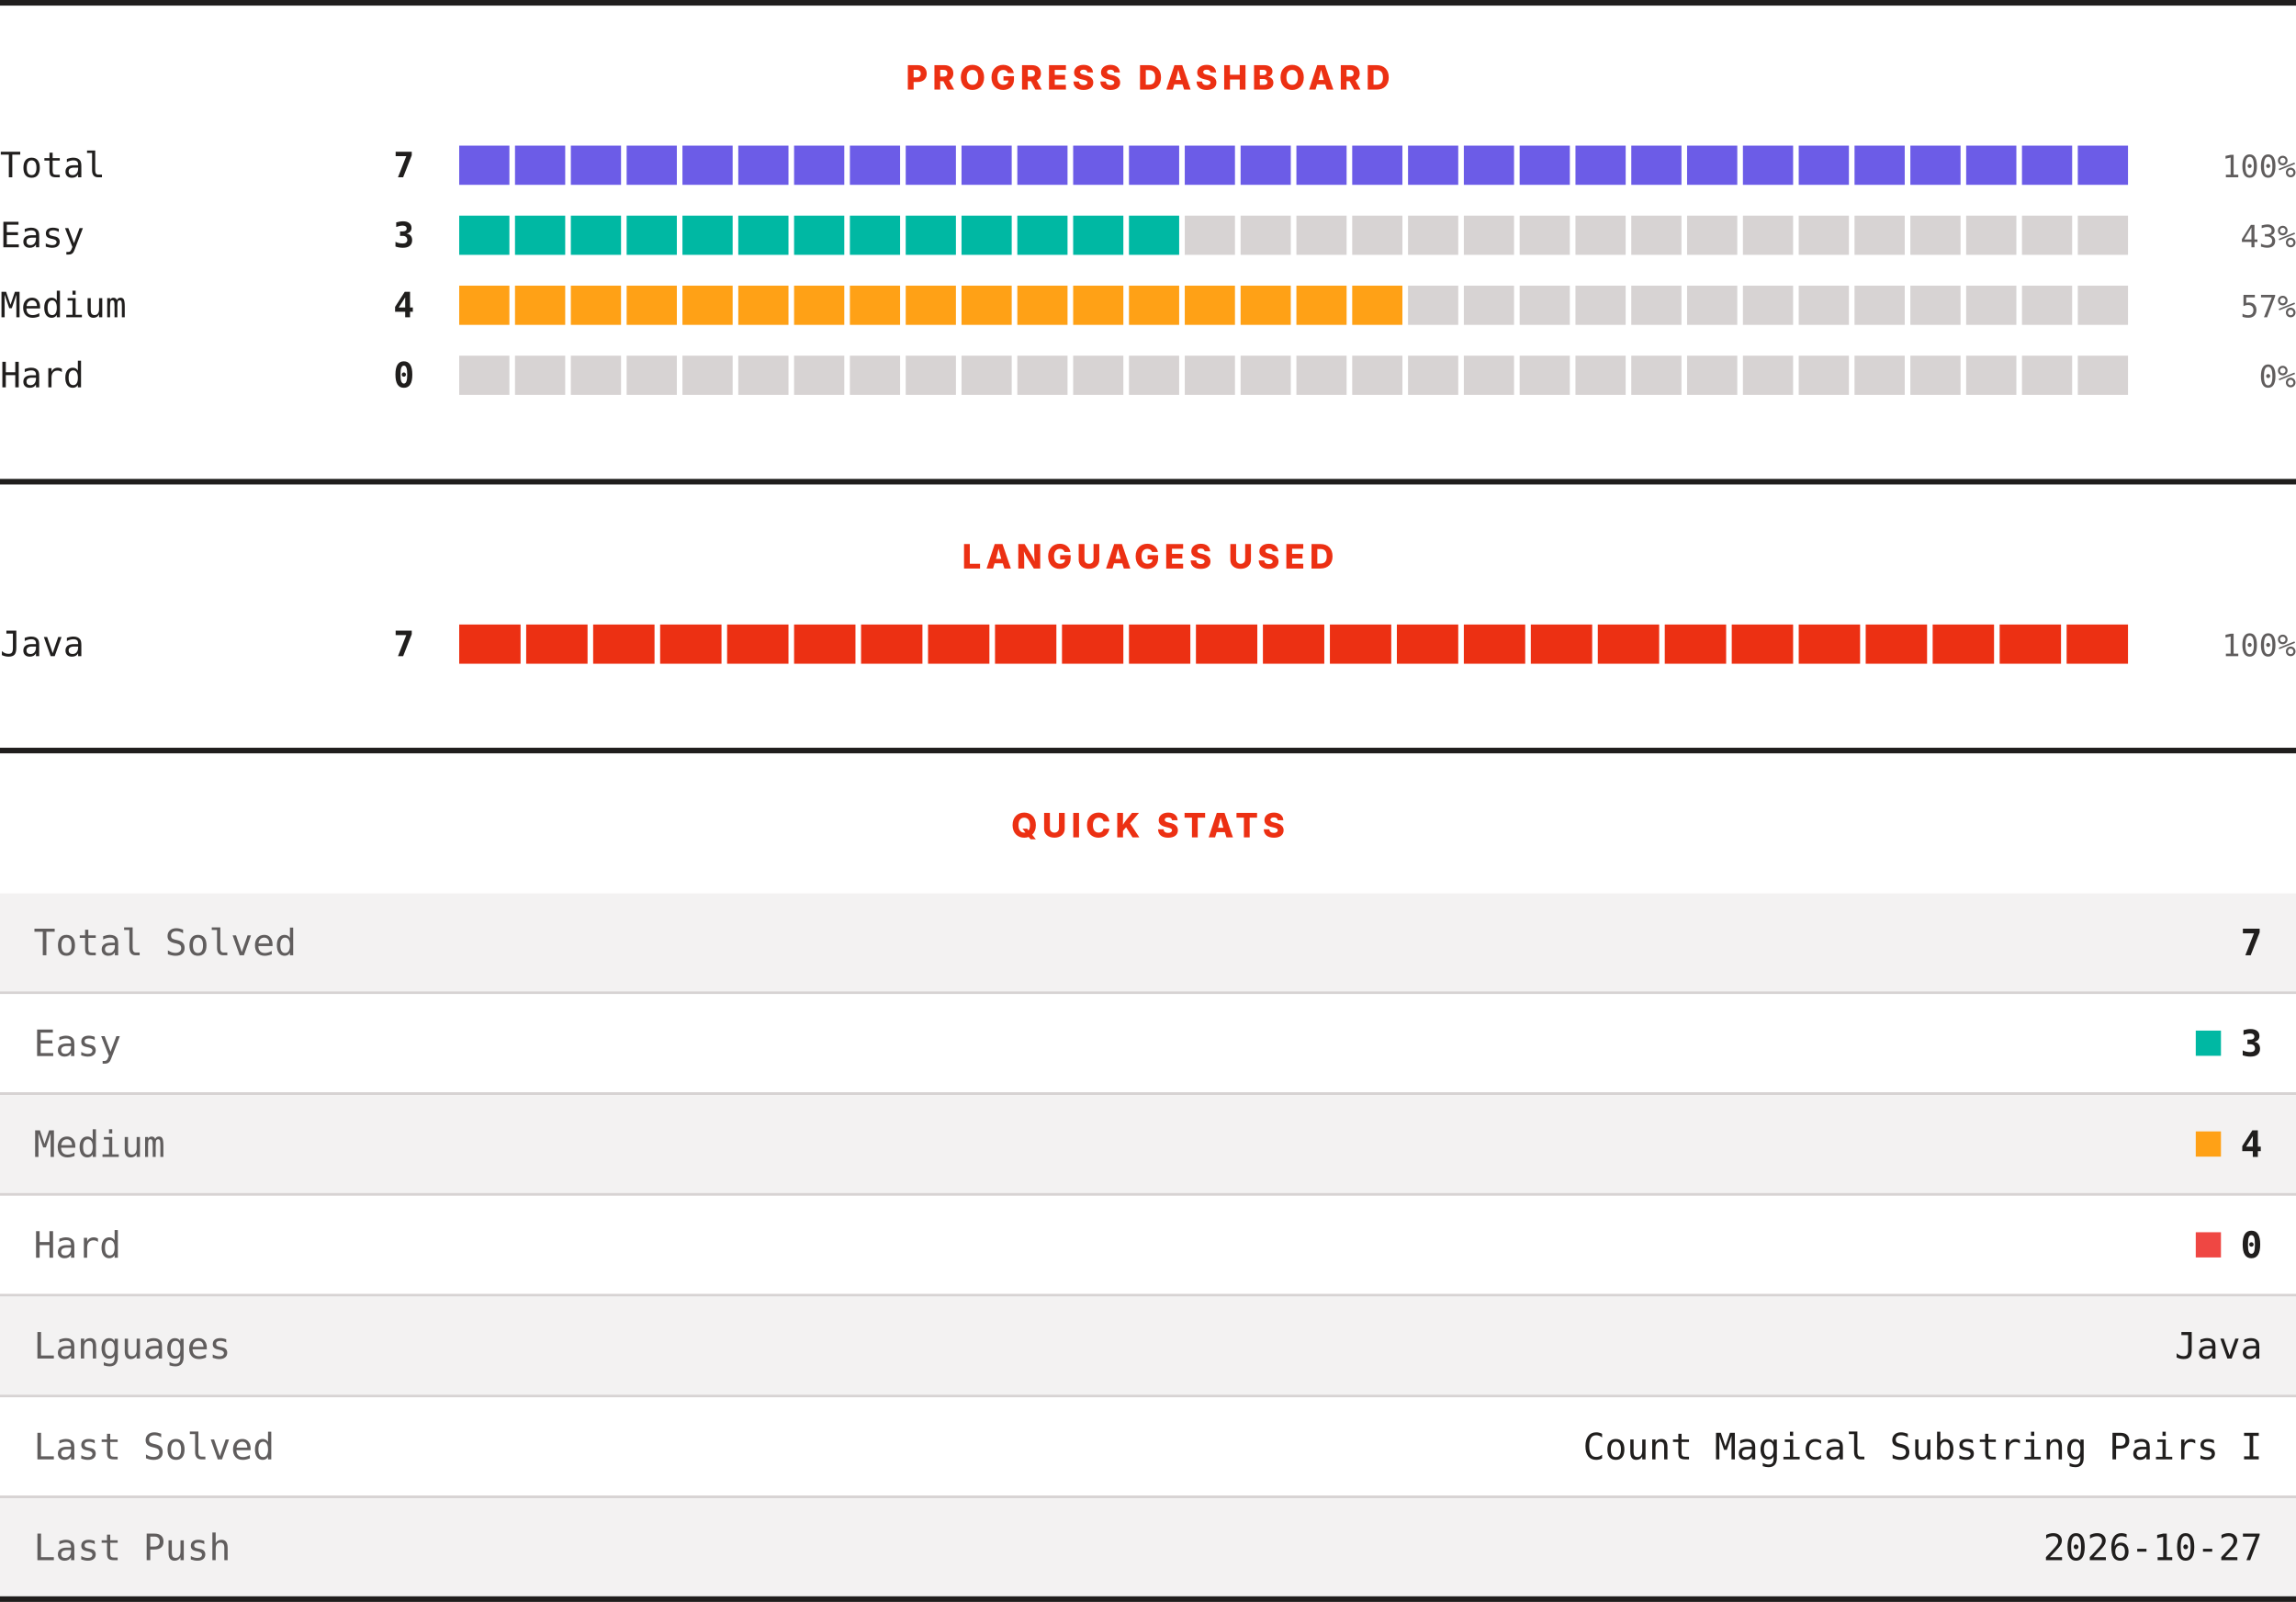
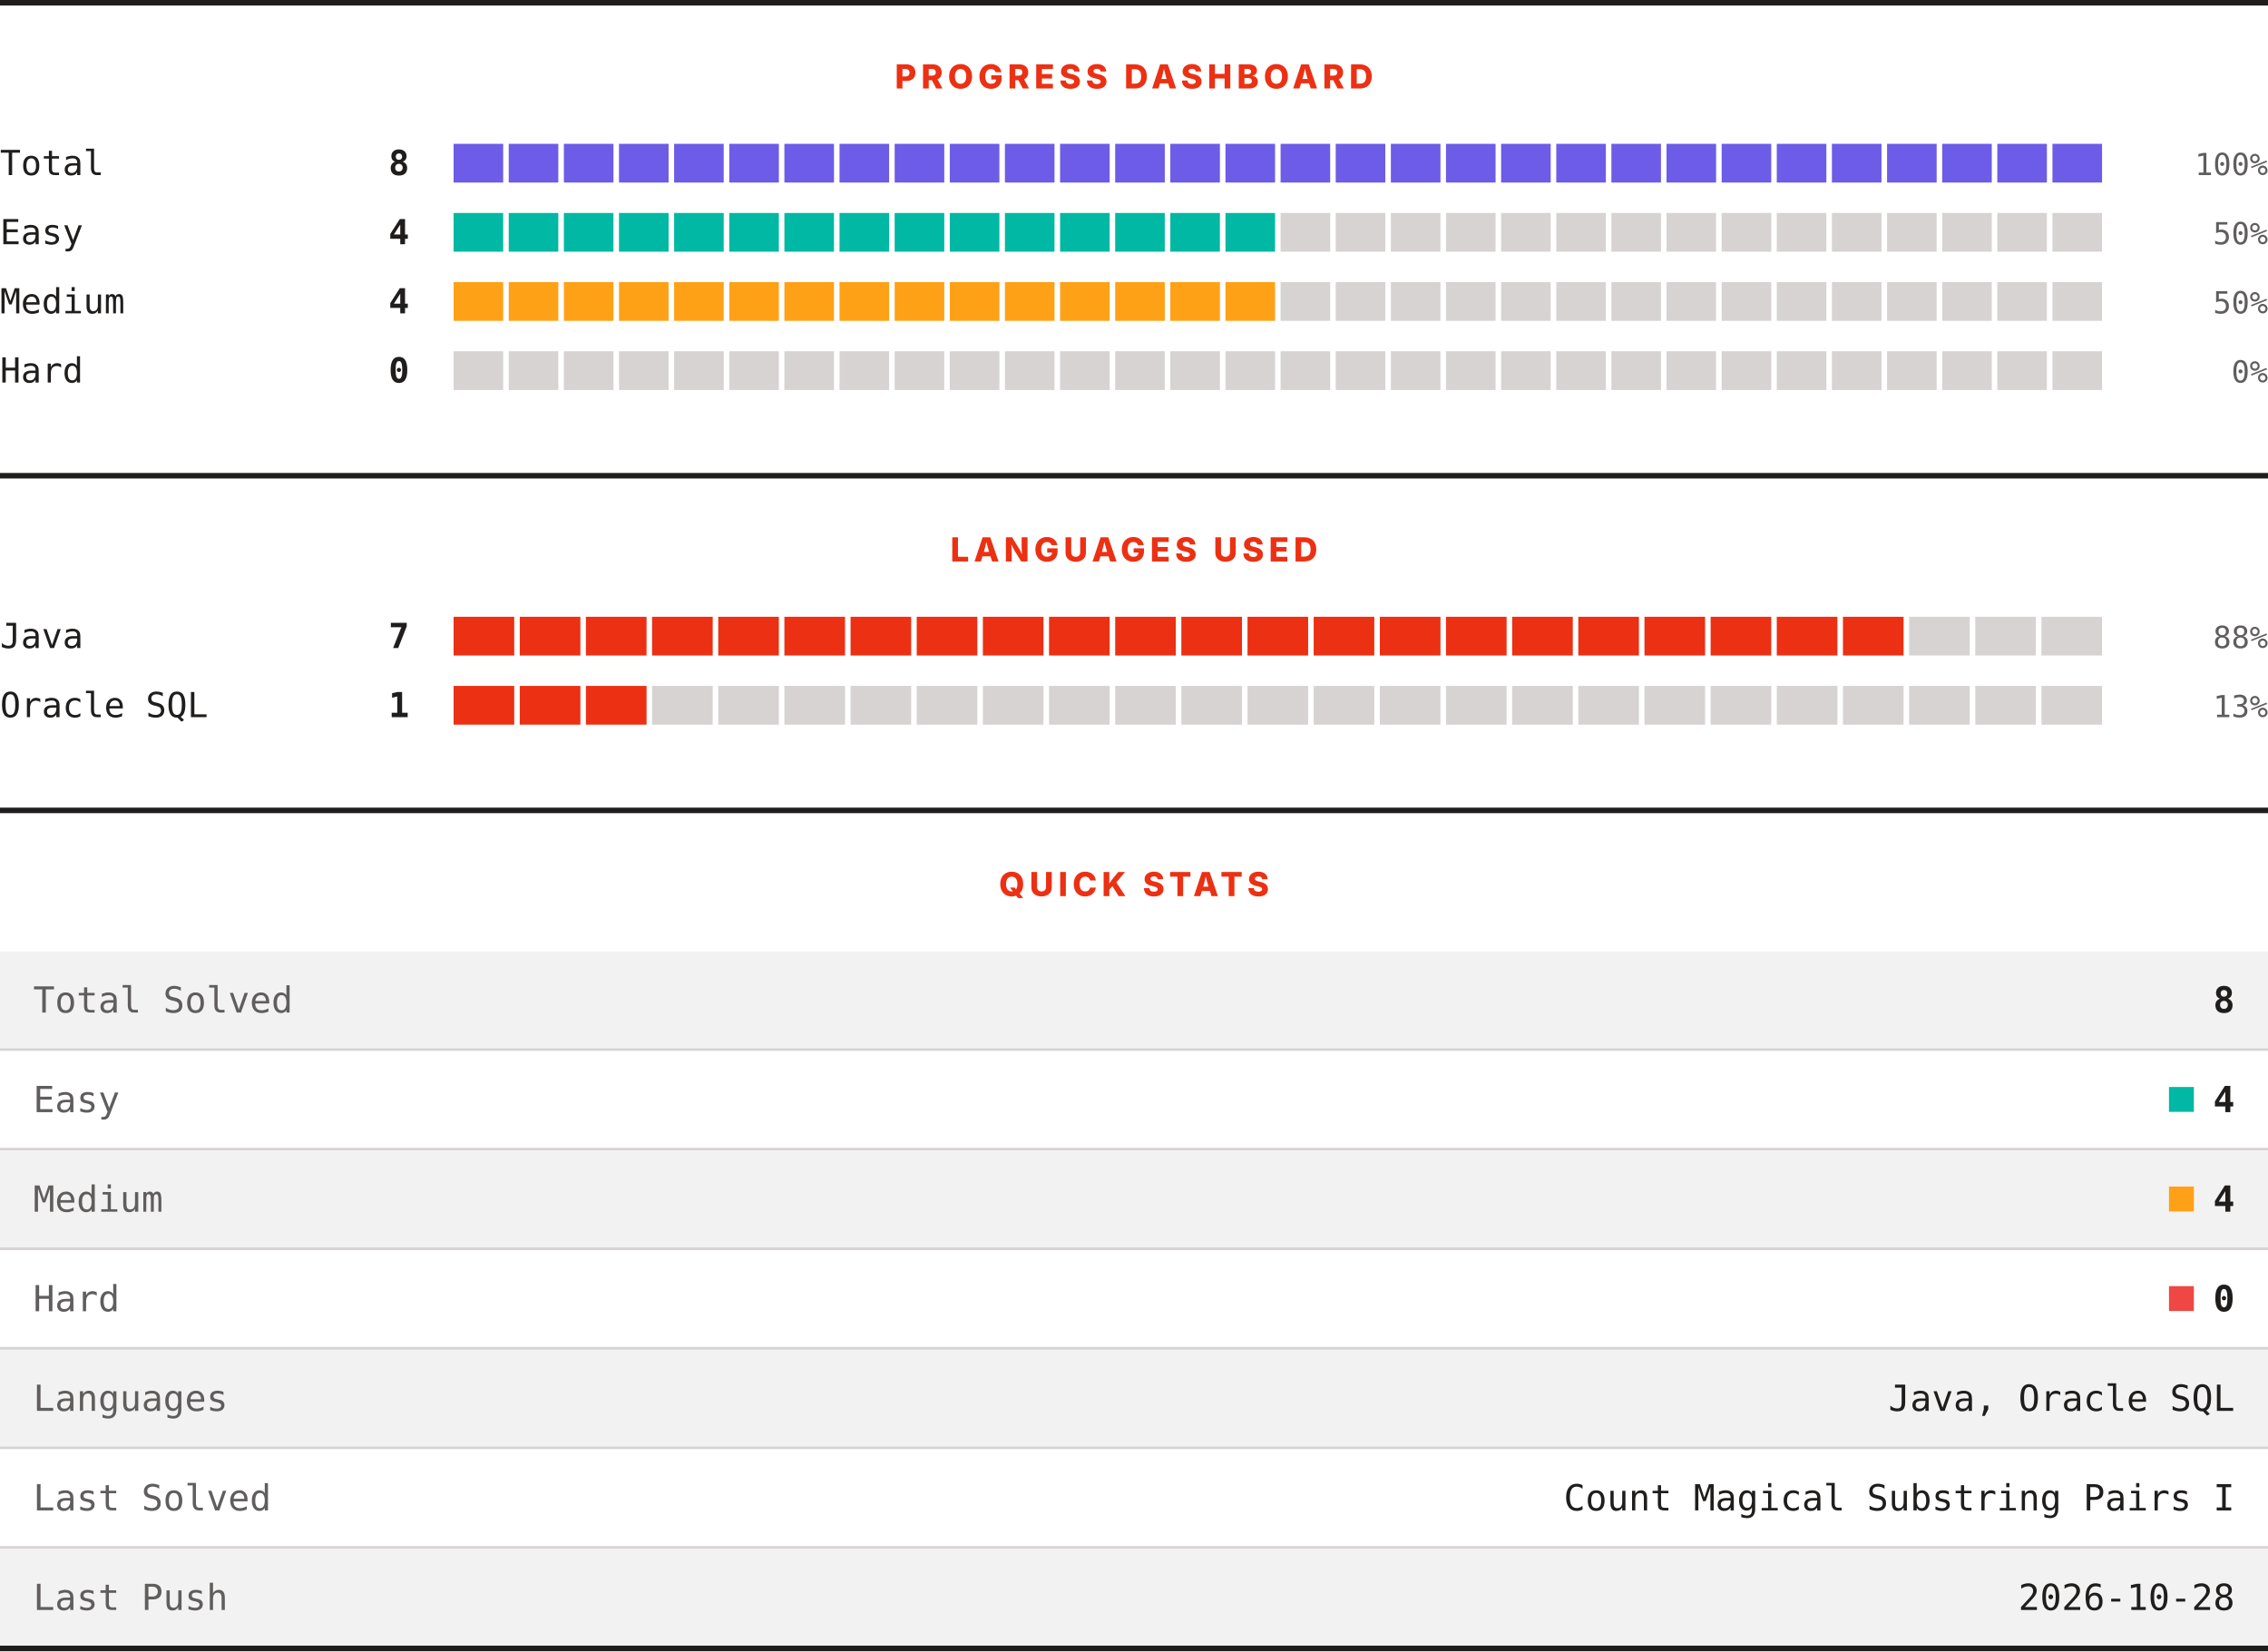
- <svg xmlns="http://www.w3.org/2000/svg" width="820" height="572" viewBox="0 0 820 572" role="img" aria-label="LeetCode progress, languages and quick stats">
-   <rect width="820" height="572" fill="#ffffff" />
+ <svg xmlns="http://www.w3.org/2000/svg" width="820" height="597" viewBox="0 0 820 597" role="img" aria-label="LeetCode progress, languages and quick stats">
+   <rect width="820" height="597" fill="#ffffff" />
  <rect x="0" y="0" width="820" height="2" fill="#201e1d" />
  <text x="410" y="32" text-anchor="middle" font-family="Archivo, system-ui, -apple-system, Segoe UI, sans-serif" font-size="12" font-weight="800" letter-spacing="1.68" fill="#ec3013">PROGRESS DASHBOARD</text>
  <text x="0" y="63.3" font-family="ui-monospace, SFMono-Regular, Menlo, Consolas, monospace" font-size="12.5" fill="#201e1d">Total</text>
-   <text x="148" y="63.3" text-anchor="end" font-family="ui-monospace, SFMono-Regular, Menlo, Consolas, monospace" font-size="12.5" font-weight="700" fill="#201e1d">7</text>
+   <text x="148" y="63.3" text-anchor="end" font-family="ui-monospace, SFMono-Regular, Menlo, Consolas, monospace" font-size="12.5" font-weight="700" fill="#201e1d">8</text>
  <rect x="164.00" y="52" width="17.93" height="14" fill="#6c5ce7" />
  <rect x="183.93" y="52" width="17.93" height="14" fill="#6c5ce7" />
  <rect x="203.87" y="52" width="17.93" height="14" fill="#6c5ce7" />
  <rect x="223.80" y="52" width="17.93" height="14" fill="#6c5ce7" />
  <rect x="243.73" y="52" width="17.93" height="14" fill="#6c5ce7" />
  <rect x="263.67" y="52" width="17.93" height="14" fill="#6c5ce7" />
  <rect x="283.60" y="52" width="17.93" height="14" fill="#6c5ce7" />
  <rect x="303.53" y="52" width="17.93" height="14" fill="#6c5ce7" />
  <rect x="323.47" y="52" width="17.93" height="14" fill="#6c5ce7" />
  <rect x="343.40" y="52" width="17.93" height="14" fill="#6c5ce7" />
  <rect x="363.33" y="52" width="17.93" height="14" fill="#6c5ce7" />
  <rect x="383.27" y="52" width="17.93" height="14" fill="#6c5ce7" />
  <rect x="403.20" y="52" width="17.93" height="14" fill="#6c5ce7" />
  <rect x="423.13" y="52" width="17.93" height="14" fill="#6c5ce7" />
  <rect x="443.07" y="52" width="17.93" height="14" fill="#6c5ce7" />
  <rect x="463.00" y="52" width="17.93" height="14" fill="#6c5ce7" />
  <rect x="482.93" y="52" width="17.93" height="14" fill="#6c5ce7" />
  <rect x="502.87" y="52" width="17.93" height="14" fill="#6c5ce7" />
  <rect x="522.80" y="52" width="17.93" height="14" fill="#6c5ce7" />
  <rect x="542.73" y="52" width="17.93" height="14" fill="#6c5ce7" />
  <rect x="562.67" y="52" width="17.93" height="14" fill="#6c5ce7" />
  <rect x="582.60" y="52" width="17.93" height="14" fill="#6c5ce7" />
  <rect x="602.53" y="52" width="17.93" height="14" fill="#6c5ce7" />
  <rect x="622.47" y="52" width="17.93" height="14" fill="#6c5ce7" />
  <rect x="642.40" y="52" width="17.93" height="14" fill="#6c5ce7" />
  <rect x="662.33" y="52" width="17.93" height="14" fill="#6c5ce7" />
  <rect x="682.27" y="52" width="17.93" height="14" fill="#6c5ce7" />
  <rect x="702.20" y="52" width="17.93" height="14" fill="#6c5ce7" />
  <rect x="722.13" y="52" width="17.93" height="14" fill="#6c5ce7" />
  <rect x="742.07" y="52" width="17.93" height="14" fill="#6c5ce7" />
  <text x="820" y="63.3" text-anchor="end" font-family="ui-monospace, SFMono-Regular, Menlo, Consolas, monospace" font-size="11" fill="#605d5d">100%</text>
  <text x="0" y="88.3" font-family="ui-monospace, SFMono-Regular, Menlo, Consolas, monospace" font-size="12.5" fill="#201e1d">Easy</text>
-   <text x="148" y="88.3" text-anchor="end" font-family="ui-monospace, SFMono-Regular, Menlo, Consolas, monospace" font-size="12.5" font-weight="700" fill="#201e1d">3</text>
+   <text x="148" y="88.3" text-anchor="end" font-family="ui-monospace, SFMono-Regular, Menlo, Consolas, monospace" font-size="12.5" font-weight="700" fill="#201e1d">4</text>
  <rect x="164.00" y="77" width="17.93" height="14" fill="#00b8a3" />
  <rect x="183.93" y="77" width="17.93" height="14" fill="#00b8a3" />
  <rect x="203.87" y="77" width="17.93" height="14" fill="#00b8a3" />
  <rect x="223.80" y="77" width="17.93" height="14" fill="#00b8a3" />
  <rect x="243.73" y="77" width="17.93" height="14" fill="#00b8a3" />
  <rect x="263.67" y="77" width="17.93" height="14" fill="#00b8a3" />
  <rect x="283.60" y="77" width="17.93" height="14" fill="#00b8a3" />
  <rect x="303.53" y="77" width="17.93" height="14" fill="#00b8a3" />
  <rect x="323.47" y="77" width="17.93" height="14" fill="#00b8a3" />
  <rect x="343.40" y="77" width="17.93" height="14" fill="#00b8a3" />
  <rect x="363.33" y="77" width="17.93" height="14" fill="#00b8a3" />
  <rect x="383.27" y="77" width="17.93" height="14" fill="#00b8a3" />
  <rect x="403.20" y="77" width="17.93" height="14" fill="#00b8a3" />
-   <rect x="423.13" y="77" width="17.93" height="14" fill="#d7d3d3" />
-   <rect x="443.07" y="77" width="17.93" height="14" fill="#d7d3d3" />
+   <rect x="423.13" y="77" width="17.93" height="14" fill="#00b8a3" />
+   <rect x="443.07" y="77" width="17.93" height="14" fill="#00b8a3" />
  <rect x="463.00" y="77" width="17.93" height="14" fill="#d7d3d3" />
  <rect x="482.93" y="77" width="17.93" height="14" fill="#d7d3d3" />
  <rect x="502.87" y="77" width="17.93" height="14" fill="#d7d3d3" />
  <rect x="522.80" y="77" width="17.93" height="14" fill="#d7d3d3" />
  <rect x="542.73" y="77" width="17.93" height="14" fill="#d7d3d3" />
  <rect x="562.67" y="77" width="17.93" height="14" fill="#d7d3d3" />
  <rect x="582.60" y="77" width="17.93" height="14" fill="#d7d3d3" />
  <rect x="602.53" y="77" width="17.93" height="14" fill="#d7d3d3" />
  <rect x="622.47" y="77" width="17.93" height="14" fill="#d7d3d3" />
  <rect x="642.40" y="77" width="17.93" height="14" fill="#d7d3d3" />
  <rect x="662.33" y="77" width="17.93" height="14" fill="#d7d3d3" />
  <rect x="682.27" y="77" width="17.93" height="14" fill="#d7d3d3" />
  <rect x="702.20" y="77" width="17.93" height="14" fill="#d7d3d3" />
  <rect x="722.13" y="77" width="17.93" height="14" fill="#d7d3d3" />
  <rect x="742.07" y="77" width="17.93" height="14" fill="#d7d3d3" />
-   <text x="820" y="88.3" text-anchor="end" font-family="ui-monospace, SFMono-Regular, Menlo, Consolas, monospace" font-size="11" fill="#605d5d">43%</text>
+   <text x="820" y="88.3" text-anchor="end" font-family="ui-monospace, SFMono-Regular, Menlo, Consolas, monospace" font-size="11" fill="#605d5d">50%</text>
  <text x="0" y="113.3" font-family="ui-monospace, SFMono-Regular, Menlo, Consolas, monospace" font-size="12.5" fill="#201e1d">Medium</text>
  <text x="148" y="113.3" text-anchor="end" font-family="ui-monospace, SFMono-Regular, Menlo, Consolas, monospace" font-size="12.5" font-weight="700" fill="#201e1d">4</text>
  <rect x="164.00" y="102" width="17.93" height="14" fill="#ffa116" />
  <rect x="183.93" y="102" width="17.93" height="14" fill="#ffa116" />
  <rect x="203.87" y="102" width="17.93" height="14" fill="#ffa116" />
  <rect x="223.80" y="102" width="17.93" height="14" fill="#ffa116" />
  <rect x="243.73" y="102" width="17.93" height="14" fill="#ffa116" />
  <rect x="263.67" y="102" width="17.93" height="14" fill="#ffa116" />
  <rect x="283.60" y="102" width="17.93" height="14" fill="#ffa116" />
  <rect x="303.53" y="102" width="17.93" height="14" fill="#ffa116" />
  <rect x="323.47" y="102" width="17.93" height="14" fill="#ffa116" />
  <rect x="343.40" y="102" width="17.93" height="14" fill="#ffa116" />
  <rect x="363.33" y="102" width="17.93" height="14" fill="#ffa116" />
  <rect x="383.27" y="102" width="17.93" height="14" fill="#ffa116" />
  <rect x="403.20" y="102" width="17.93" height="14" fill="#ffa116" />
  <rect x="423.13" y="102" width="17.93" height="14" fill="#ffa116" />
  <rect x="443.07" y="102" width="17.93" height="14" fill="#ffa116" />
-   <rect x="463.00" y="102" width="17.93" height="14" fill="#ffa116" />
-   <rect x="482.93" y="102" width="17.93" height="14" fill="#ffa116" />
+   <rect x="463.00" y="102" width="17.93" height="14" fill="#d7d3d3" />
+   <rect x="482.93" y="102" width="17.93" height="14" fill="#d7d3d3" />
  <rect x="502.87" y="102" width="17.93" height="14" fill="#d7d3d3" />
  <rect x="522.80" y="102" width="17.93" height="14" fill="#d7d3d3" />
  <rect x="542.73" y="102" width="17.93" height="14" fill="#d7d3d3" />
  <rect x="562.67" y="102" width="17.93" height="14" fill="#d7d3d3" />
  <rect x="582.60" y="102" width="17.93" height="14" fill="#d7d3d3" />
  <rect x="602.53" y="102" width="17.93" height="14" fill="#d7d3d3" />
  <rect x="622.47" y="102" width="17.93" height="14" fill="#d7d3d3" />
  <rect x="642.40" y="102" width="17.93" height="14" fill="#d7d3d3" />
  <rect x="662.33" y="102" width="17.93" height="14" fill="#d7d3d3" />
  <rect x="682.27" y="102" width="17.93" height="14" fill="#d7d3d3" />
  <rect x="702.20" y="102" width="17.93" height="14" fill="#d7d3d3" />
  <rect x="722.13" y="102" width="17.93" height="14" fill="#d7d3d3" />
  <rect x="742.07" y="102" width="17.93" height="14" fill="#d7d3d3" />
-   <text x="820" y="113.3" text-anchor="end" font-family="ui-monospace, SFMono-Regular, Menlo, Consolas, monospace" font-size="11" fill="#605d5d">57%</text>
+   <text x="820" y="113.3" text-anchor="end" font-family="ui-monospace, SFMono-Regular, Menlo, Consolas, monospace" font-size="11" fill="#605d5d">50%</text>
  <text x="0" y="138.3" font-family="ui-monospace, SFMono-Regular, Menlo, Consolas, monospace" font-size="12.5" fill="#201e1d">Hard</text>
  <text x="148" y="138.3" text-anchor="end" font-family="ui-monospace, SFMono-Regular, Menlo, Consolas, monospace" font-size="12.5" font-weight="700" fill="#201e1d">0</text>
  <rect x="164.00" y="127" width="17.93" height="14" fill="#d7d3d3" />
  <rect x="183.93" y="127" width="17.93" height="14" fill="#d7d3d3" />
  <rect x="203.87" y="127" width="17.93" height="14" fill="#d7d3d3" />
  <rect x="223.80" y="127" width="17.93" height="14" fill="#d7d3d3" />
  <rect x="243.73" y="127" width="17.93" height="14" fill="#d7d3d3" />
  <rect x="263.67" y="127" width="17.93" height="14" fill="#d7d3d3" />
  <rect x="283.60" y="127" width="17.93" height="14" fill="#d7d3d3" />
  <rect x="303.53" y="127" width="17.93" height="14" fill="#d7d3d3" />
  <rect x="323.47" y="127" width="17.93" height="14" fill="#d7d3d3" />
  <rect x="343.40" y="127" width="17.93" height="14" fill="#d7d3d3" />
  <rect x="363.33" y="127" width="17.93" height="14" fill="#d7d3d3" />
  <rect x="383.27" y="127" width="17.93" height="14" fill="#d7d3d3" />
  <rect x="403.20" y="127" width="17.93" height="14" fill="#d7d3d3" />
  <rect x="423.13" y="127" width="17.93" height="14" fill="#d7d3d3" />
  <rect x="443.07" y="127" width="17.93" height="14" fill="#d7d3d3" />
  <rect x="463.00" y="127" width="17.93" height="14" fill="#d7d3d3" />
  <rect x="482.93" y="127" width="17.93" height="14" fill="#d7d3d3" />
  <rect x="502.87" y="127" width="17.93" height="14" fill="#d7d3d3" />
  <rect x="522.80" y="127" width="17.93" height="14" fill="#d7d3d3" />
  <rect x="542.73" y="127" width="17.93" height="14" fill="#d7d3d3" />
  <rect x="562.67" y="127" width="17.93" height="14" fill="#d7d3d3" />
  <rect x="582.60" y="127" width="17.93" height="14" fill="#d7d3d3" />
  <rect x="602.53" y="127" width="17.93" height="14" fill="#d7d3d3" />
  <rect x="622.47" y="127" width="17.93" height="14" fill="#d7d3d3" />
  <rect x="642.40" y="127" width="17.93" height="14" fill="#d7d3d3" />
  <rect x="662.33" y="127" width="17.93" height="14" fill="#d7d3d3" />
  <rect x="682.27" y="127" width="17.93" height="14" fill="#d7d3d3" />
  <rect x="702.20" y="127" width="17.93" height="14" fill="#d7d3d3" />
  <rect x="722.13" y="127" width="17.93" height="14" fill="#d7d3d3" />
  <rect x="742.07" y="127" width="17.93" height="14" fill="#d7d3d3" />
  <text x="820" y="138.3" text-anchor="end" font-family="ui-monospace, SFMono-Regular, Menlo, Consolas, monospace" font-size="11" fill="#605d5d">0%</text>
  <rect x="0" y="171" width="820" height="2" fill="#201e1d" />
  <text x="410" y="203" text-anchor="middle" font-family="Archivo, system-ui, -apple-system, Segoe UI, sans-serif" font-size="12" font-weight="800" letter-spacing="1.68" fill="#ec3013">LANGUAGES USED</text>
  <text x="0" y="234.3" font-family="ui-monospace, SFMono-Regular, Menlo, Consolas, monospace" font-size="12.5" fill="#201e1d">Java</text>
  <text x="148" y="234.3" text-anchor="end" font-family="ui-monospace, SFMono-Regular, Menlo, Consolas, monospace" font-size="12.5" font-weight="700" fill="#201e1d">7</text>
  <rect x="164.00" y="223" width="21.92" height="14" fill="#ec3013" />
  <rect x="187.92" y="223" width="21.92" height="14" fill="#ec3013" />
  <rect x="211.84" y="223" width="21.92" height="14" fill="#ec3013" />
  <rect x="235.76" y="223" width="21.92" height="14" fill="#ec3013" />
  <rect x="259.68" y="223" width="21.92" height="14" fill="#ec3013" />
  <rect x="283.60" y="223" width="21.92" height="14" fill="#ec3013" />
  <rect x="307.52" y="223" width="21.92" height="14" fill="#ec3013" />
  <rect x="331.44" y="223" width="21.92" height="14" fill="#ec3013" />
  <rect x="355.36" y="223" width="21.92" height="14" fill="#ec3013" />
  <rect x="379.28" y="223" width="21.92" height="14" fill="#ec3013" />
  <rect x="403.20" y="223" width="21.92" height="14" fill="#ec3013" />
  <rect x="427.12" y="223" width="21.92" height="14" fill="#ec3013" />
  <rect x="451.04" y="223" width="21.92" height="14" fill="#ec3013" />
  <rect x="474.96" y="223" width="21.92" height="14" fill="#ec3013" />
  <rect x="498.88" y="223" width="21.92" height="14" fill="#ec3013" />
  <rect x="522.80" y="223" width="21.92" height="14" fill="#ec3013" />
  <rect x="546.72" y="223" width="21.92" height="14" fill="#ec3013" />
  <rect x="570.64" y="223" width="21.92" height="14" fill="#ec3013" />
  <rect x="594.56" y="223" width="21.92" height="14" fill="#ec3013" />
  <rect x="618.48" y="223" width="21.92" height="14" fill="#ec3013" />
  <rect x="642.40" y="223" width="21.92" height="14" fill="#ec3013" />
  <rect x="666.32" y="223" width="21.92" height="14" fill="#ec3013" />
-   <rect x="690.24" y="223" width="21.92" height="14" fill="#ec3013" />
-   <rect x="714.16" y="223" width="21.92" height="14" fill="#ec3013" />
-   <rect x="738.08" y="223" width="21.92" height="14" fill="#ec3013" />
-   <text x="820" y="234.3" text-anchor="end" font-family="ui-monospace, SFMono-Regular, Menlo, Consolas, monospace" font-size="11" fill="#605d5d">100%</text>
-   <rect x="0" y="267" width="820" height="2" fill="#201e1d" />
-   <text x="410" y="299" text-anchor="middle" font-family="Archivo, system-ui, -apple-system, Segoe UI, sans-serif" font-size="12" font-weight="800" letter-spacing="1.68" fill="#ec3013">QUICK STATS</text>
-   <rect x="0" y="319" width="820" height="35" fill="#f3f2f2" />
-   <text x="12" y="341.1" font-family="ui-monospace, SFMono-Regular, Menlo, Consolas, monospace" font-size="13" fill="#605d5d">Total Solved</text>
-   <text x="808" y="341.1" text-anchor="end" font-family="ui-monospace, SFMono-Regular, Menlo, Consolas, monospace" font-size="13" font-weight="700" fill="#201e1d">7</text>
-   <rect x="0" y="354" width="820" height="1" fill="#d7d3d3" />
-   <rect x="0" y="355" width="820" height="35" fill="#ffffff" />
-   <text x="12" y="377.1" font-family="ui-monospace, SFMono-Regular, Menlo, Consolas, monospace" font-size="13" fill="#605d5d">Easy</text>
-   <rect x="784.2" y="368" width="9" height="9" fill="#00b8a3" />
-   <text x="808" y="377.1" text-anchor="end" font-family="ui-monospace, SFMono-Regular, Menlo, Consolas, monospace" font-size="13" font-weight="700" fill="#201e1d">3</text>
-   <rect x="0" y="390" width="820" height="1" fill="#d7d3d3" />
-   <rect x="0" y="391" width="820" height="35" fill="#f3f2f2" />
-   <text x="12" y="413.1" font-family="ui-monospace, SFMono-Regular, Menlo, Consolas, monospace" font-size="13" fill="#605d5d">Medium</text>
-   <rect x="784.2" y="404" width="9" height="9" fill="#ffa116" />
-   <text x="808" y="413.1" text-anchor="end" font-family="ui-monospace, SFMono-Regular, Menlo, Consolas, monospace" font-size="13" font-weight="700" fill="#201e1d">4</text>
-   <rect x="0" y="426" width="820" height="1" fill="#d7d3d3" />
-   <rect x="0" y="427" width="820" height="35" fill="#ffffff" />
-   <text x="12" y="449.1" font-family="ui-monospace, SFMono-Regular, Menlo, Consolas, monospace" font-size="13" fill="#605d5d">Hard</text>
-   <rect x="784.2" y="440" width="9" height="9" fill="#ef4743" />
-   <text x="808" y="449.1" text-anchor="end" font-family="ui-monospace, SFMono-Regular, Menlo, Consolas, monospace" font-size="13" font-weight="700" fill="#201e1d">0</text>
-   <rect x="0" y="462" width="820" height="1" fill="#d7d3d3" />
-   <rect x="0" y="463" width="820" height="35" fill="#f3f2f2" />
-   <text x="12" y="485.1" font-family="ui-monospace, SFMono-Regular, Menlo, Consolas, monospace" font-size="13" fill="#605d5d">Languages</text>
-   <text x="808" y="485.1" text-anchor="end" font-family="ui-monospace, SFMono-Regular, Menlo, Consolas, monospace" font-size="13" fill="#201e1d">Java</text>
-   <rect x="0" y="498" width="820" height="1" fill="#d7d3d3" />
-   <rect x="0" y="499" width="820" height="35" fill="#ffffff" />
-   <text x="12" y="521.1" font-family="ui-monospace, SFMono-Regular, Menlo, Consolas, monospace" font-size="13" fill="#605d5d">Last Solved</text>
-   <text x="808" y="521.1" text-anchor="end" font-family="ui-monospace, SFMono-Regular, Menlo, Consolas, monospace" font-size="13" fill="#201e1d">Count Magical Substring Pairs I</text>
-   <rect x="0" y="534" width="820" height="1" fill="#d7d3d3" />
-   <rect x="0" y="535" width="820" height="35" fill="#f3f2f2" />
-   <text x="12" y="557.1" font-family="ui-monospace, SFMono-Regular, Menlo, Consolas, monospace" font-size="13" fill="#605d5d">Last Push</text>
-   <text x="808" y="557.1" text-anchor="end" font-family="ui-monospace, SFMono-Regular, Menlo, Consolas, monospace" font-size="13" fill="#201e1d">2026-10-27</text>
-   <rect x="0" y="570" width="820" height="2" fill="#201e1d" />
+   <rect x="690.24" y="223" width="21.92" height="14" fill="#d7d3d3" />
+   <rect x="714.16" y="223" width="21.92" height="14" fill="#d7d3d3" />
+   <rect x="738.08" y="223" width="21.92" height="14" fill="#d7d3d3" />
+   <text x="820" y="234.3" text-anchor="end" font-family="ui-monospace, SFMono-Regular, Menlo, Consolas, monospace" font-size="11" fill="#605d5d">88%</text>
+   <text x="0" y="259.3" font-family="ui-monospace, SFMono-Regular, Menlo, Consolas, monospace" font-size="12.5" fill="#201e1d">Oracle SQL</text>
+   <text x="148" y="259.3" text-anchor="end" font-family="ui-monospace, SFMono-Regular, Menlo, Consolas, monospace" font-size="12.5" font-weight="700" fill="#201e1d">1</text>
+   <rect x="164.00" y="248" width="21.92" height="14" fill="#ec3013" />
+   <rect x="187.92" y="248" width="21.92" height="14" fill="#ec3013" />
+   <rect x="211.84" y="248" width="21.92" height="14" fill="#ec3013" />
+   <rect x="235.76" y="248" width="21.92" height="14" fill="#d7d3d3" />
+   <rect x="259.68" y="248" width="21.92" height="14" fill="#d7d3d3" />
+   <rect x="283.60" y="248" width="21.92" height="14" fill="#d7d3d3" />
+   <rect x="307.52" y="248" width="21.92" height="14" fill="#d7d3d3" />
+   <rect x="331.44" y="248" width="21.92" height="14" fill="#d7d3d3" />
+   <rect x="355.36" y="248" width="21.92" height="14" fill="#d7d3d3" />
+   <rect x="379.28" y="248" width="21.92" height="14" fill="#d7d3d3" />
+   <rect x="403.20" y="248" width="21.92" height="14" fill="#d7d3d3" />
+   <rect x="427.12" y="248" width="21.92" height="14" fill="#d7d3d3" />
+   <rect x="451.04" y="248" width="21.92" height="14" fill="#d7d3d3" />
+   <rect x="474.96" y="248" width="21.92" height="14" fill="#d7d3d3" />
+   <rect x="498.88" y="248" width="21.92" height="14" fill="#d7d3d3" />
+   <rect x="522.80" y="248" width="21.92" height="14" fill="#d7d3d3" />
+   <rect x="546.72" y="248" width="21.92" height="14" fill="#d7d3d3" />
+   <rect x="570.64" y="248" width="21.92" height="14" fill="#d7d3d3" />
+   <rect x="594.56" y="248" width="21.92" height="14" fill="#d7d3d3" />
+   <rect x="618.48" y="248" width="21.92" height="14" fill="#d7d3d3" />
+   <rect x="642.40" y="248" width="21.92" height="14" fill="#d7d3d3" />
+   <rect x="666.32" y="248" width="21.92" height="14" fill="#d7d3d3" />
+   <rect x="690.24" y="248" width="21.92" height="14" fill="#d7d3d3" />
+   <rect x="714.16" y="248" width="21.92" height="14" fill="#d7d3d3" />
+   <rect x="738.08" y="248" width="21.92" height="14" fill="#d7d3d3" />
+   <text x="820" y="259.3" text-anchor="end" font-family="ui-monospace, SFMono-Regular, Menlo, Consolas, monospace" font-size="11" fill="#605d5d">13%</text>
+   <rect x="0" y="292" width="820" height="2" fill="#201e1d" />
+   <text x="410" y="324" text-anchor="middle" font-family="Archivo, system-ui, -apple-system, Segoe UI, sans-serif" font-size="12" font-weight="800" letter-spacing="1.68" fill="#ec3013">QUICK STATS</text>
+   <rect x="0" y="344" width="820" height="35" fill="#f3f2f2" />
+   <text x="12" y="366.1" font-family="ui-monospace, SFMono-Regular, Menlo, Consolas, monospace" font-size="13" fill="#605d5d">Total Solved</text>
+   <text x="808" y="366.1" text-anchor="end" font-family="ui-monospace, SFMono-Regular, Menlo, Consolas, monospace" font-size="13" font-weight="700" fill="#201e1d">8</text>
+   <rect x="0" y="379" width="820" height="1" fill="#d7d3d3" />
+   <rect x="0" y="380" width="820" height="35" fill="#ffffff" />
+   <text x="12" y="402.1" font-family="ui-monospace, SFMono-Regular, Menlo, Consolas, monospace" font-size="13" fill="#605d5d">Easy</text>
+   <rect x="784.2" y="393" width="9" height="9" fill="#00b8a3" />
+   <text x="808" y="402.1" text-anchor="end" font-family="ui-monospace, SFMono-Regular, Menlo, Consolas, monospace" font-size="13" font-weight="700" fill="#201e1d">4</text>
+   <rect x="0" y="415" width="820" height="1" fill="#d7d3d3" />
+   <rect x="0" y="416" width="820" height="35" fill="#f3f2f2" />
+   <text x="12" y="438.1" font-family="ui-monospace, SFMono-Regular, Menlo, Consolas, monospace" font-size="13" fill="#605d5d">Medium</text>
+   <rect x="784.2" y="429" width="9" height="9" fill="#ffa116" />
+   <text x="808" y="438.1" text-anchor="end" font-family="ui-monospace, SFMono-Regular, Menlo, Consolas, monospace" font-size="13" font-weight="700" fill="#201e1d">4</text>
+   <rect x="0" y="451" width="820" height="1" fill="#d7d3d3" />
+   <rect x="0" y="452" width="820" height="35" fill="#ffffff" />
+   <text x="12" y="474.1" font-family="ui-monospace, SFMono-Regular, Menlo, Consolas, monospace" font-size="13" fill="#605d5d">Hard</text>
+   <rect x="784.2" y="465" width="9" height="9" fill="#ef4743" />
+   <text x="808" y="474.1" text-anchor="end" font-family="ui-monospace, SFMono-Regular, Menlo, Consolas, monospace" font-size="13" font-weight="700" fill="#201e1d">0</text>
+   <rect x="0" y="487" width="820" height="1" fill="#d7d3d3" />
+   <rect x="0" y="488" width="820" height="35" fill="#f3f2f2" />
+   <text x="12" y="510.1" font-family="ui-monospace, SFMono-Regular, Menlo, Consolas, monospace" font-size="13" fill="#605d5d">Languages</text>
+   <text x="808" y="510.1" text-anchor="end" font-family="ui-monospace, SFMono-Regular, Menlo, Consolas, monospace" font-size="13" fill="#201e1d">Java, Oracle SQL</text>
+   <rect x="0" y="523" width="820" height="1" fill="#d7d3d3" />
+   <rect x="0" y="524" width="820" height="35" fill="#ffffff" />
+   <text x="12" y="546.1" font-family="ui-monospace, SFMono-Regular, Menlo, Consolas, monospace" font-size="13" fill="#605d5d">Last Solved</text>
+   <text x="808" y="546.1" text-anchor="end" font-family="ui-monospace, SFMono-Regular, Menlo, Consolas, monospace" font-size="13" fill="#201e1d">Count Magical Substring Pairs I</text>
+   <rect x="0" y="559" width="820" height="1" fill="#d7d3d3" />
+   <rect x="0" y="560" width="820" height="35" fill="#f3f2f2" />
+   <text x="12" y="582.1" font-family="ui-monospace, SFMono-Regular, Menlo, Consolas, monospace" font-size="13" fill="#605d5d">Last Push</text>
+   <text x="808" y="582.1" text-anchor="end" font-family="ui-monospace, SFMono-Regular, Menlo, Consolas, monospace" font-size="13" fill="#201e1d">2026-10-28</text>
+   <rect x="0" y="595" width="820" height="2" fill="#201e1d" />
</svg>
